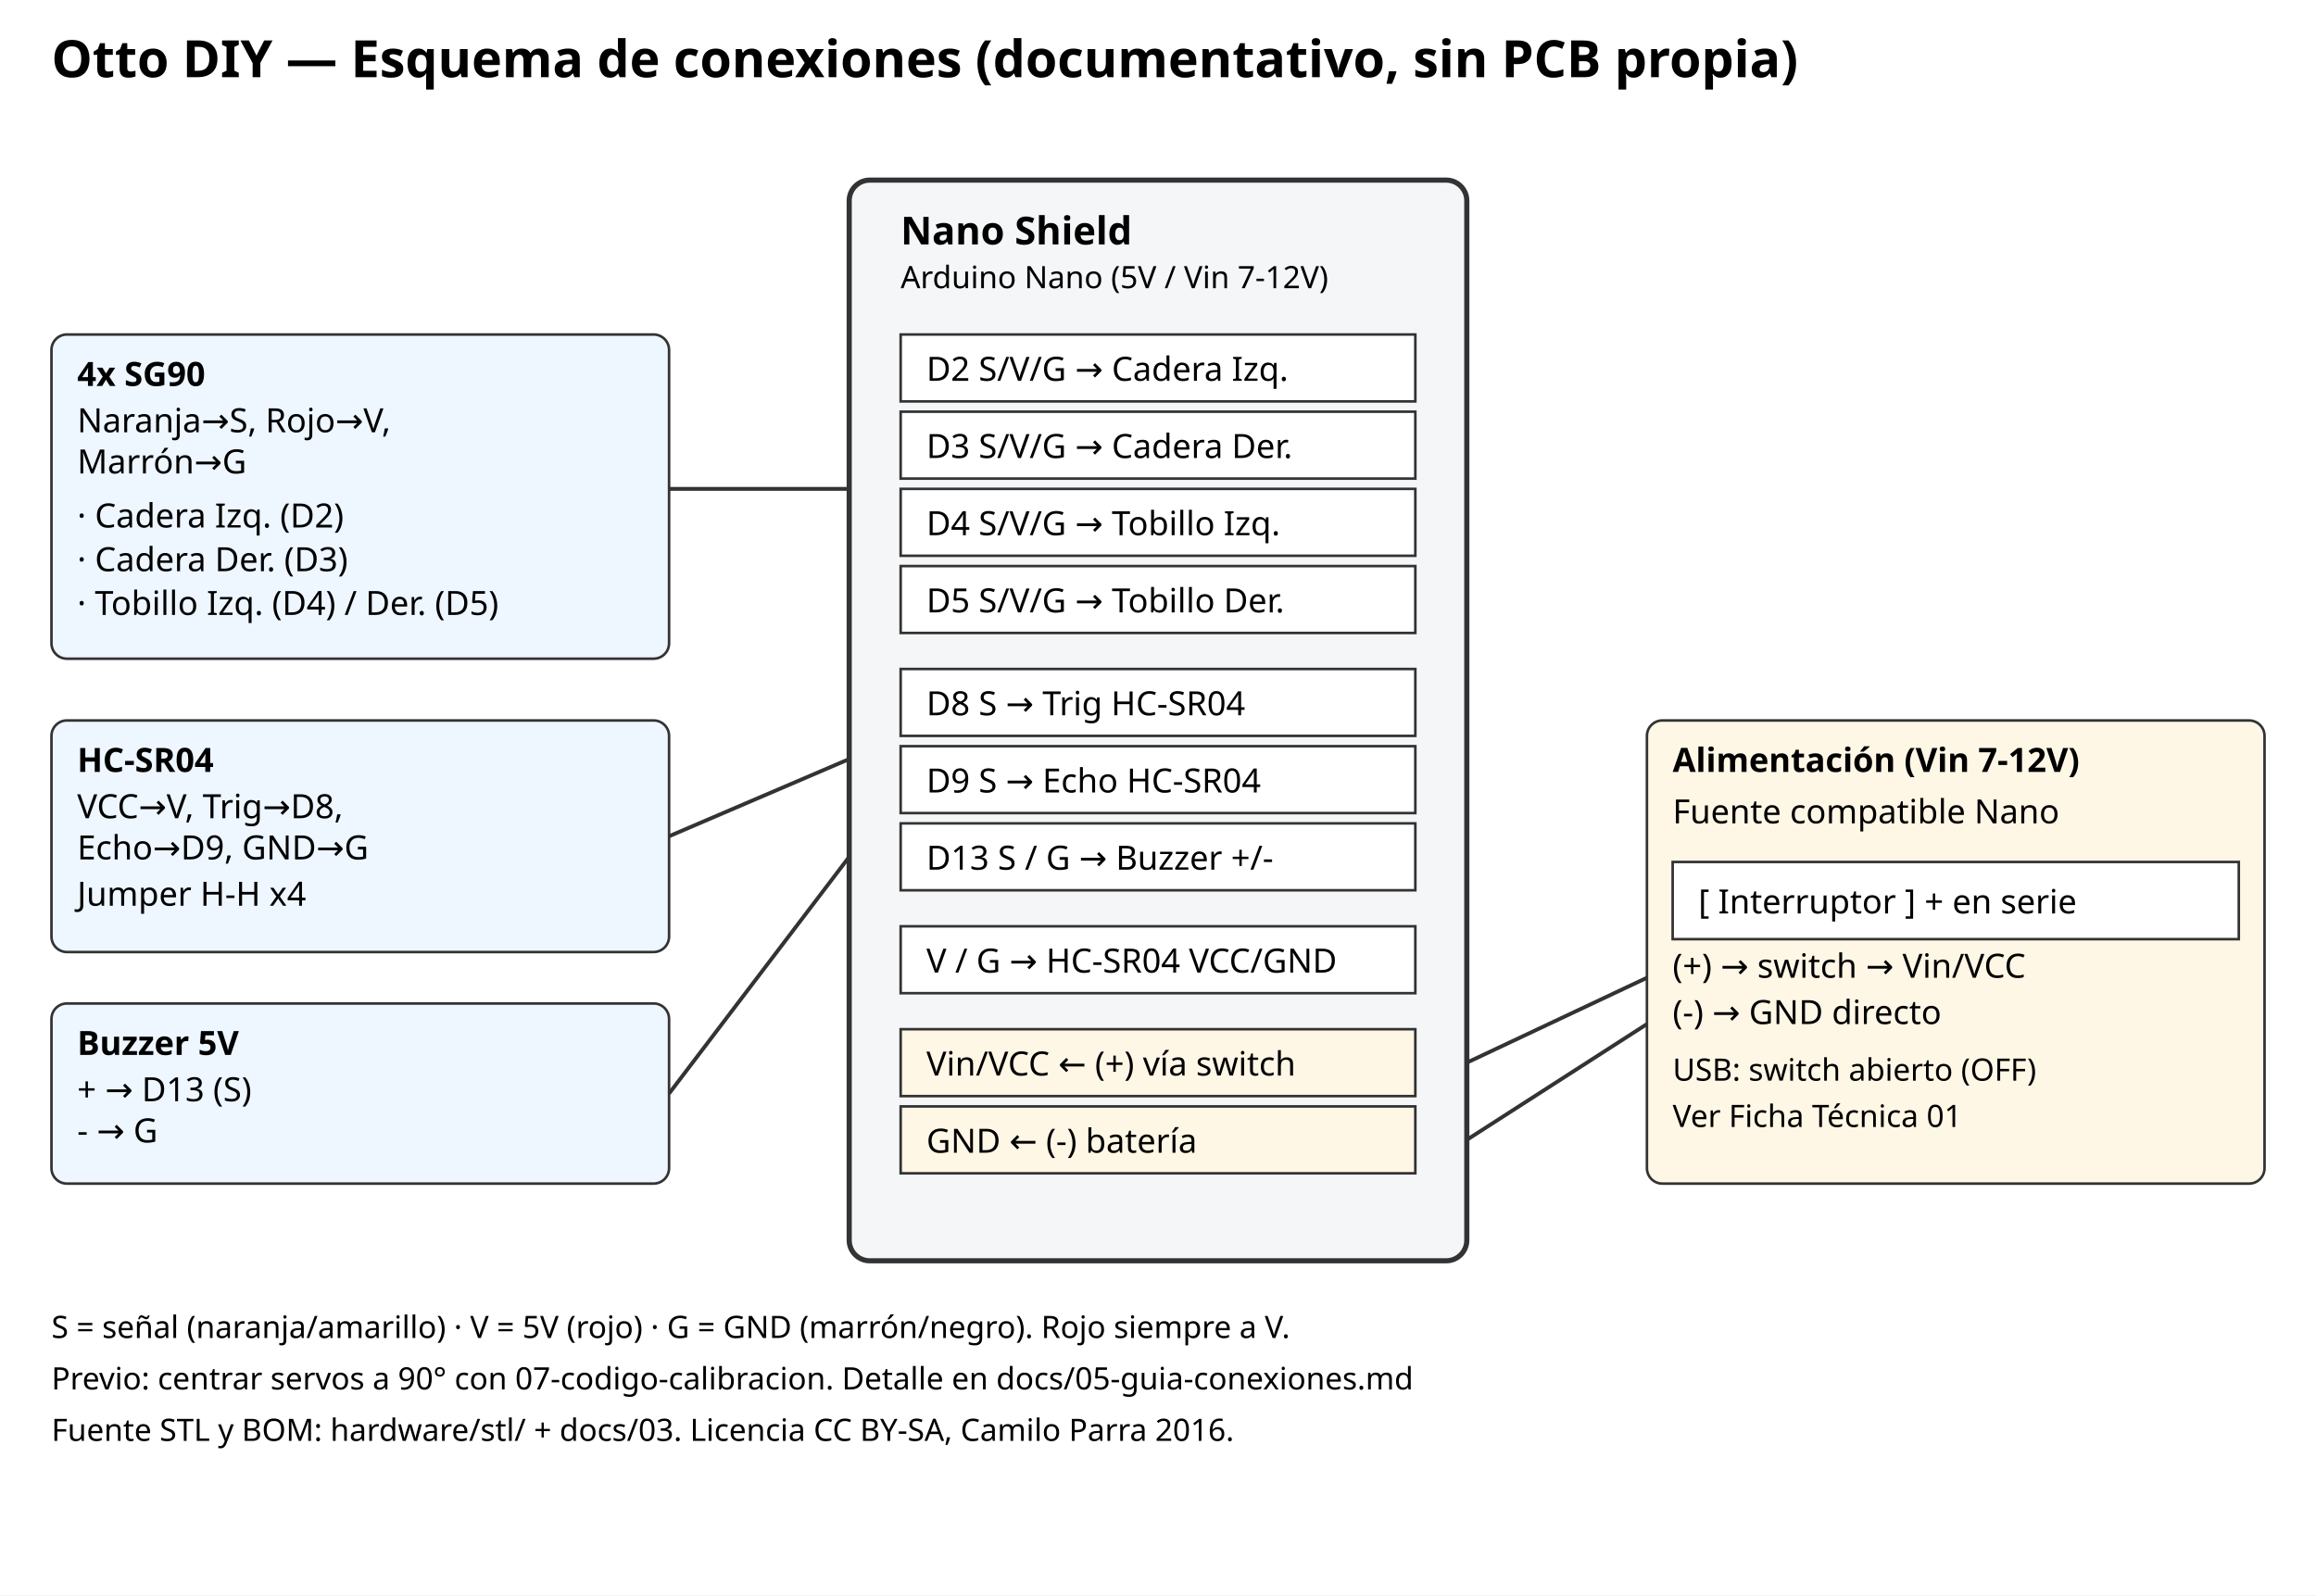
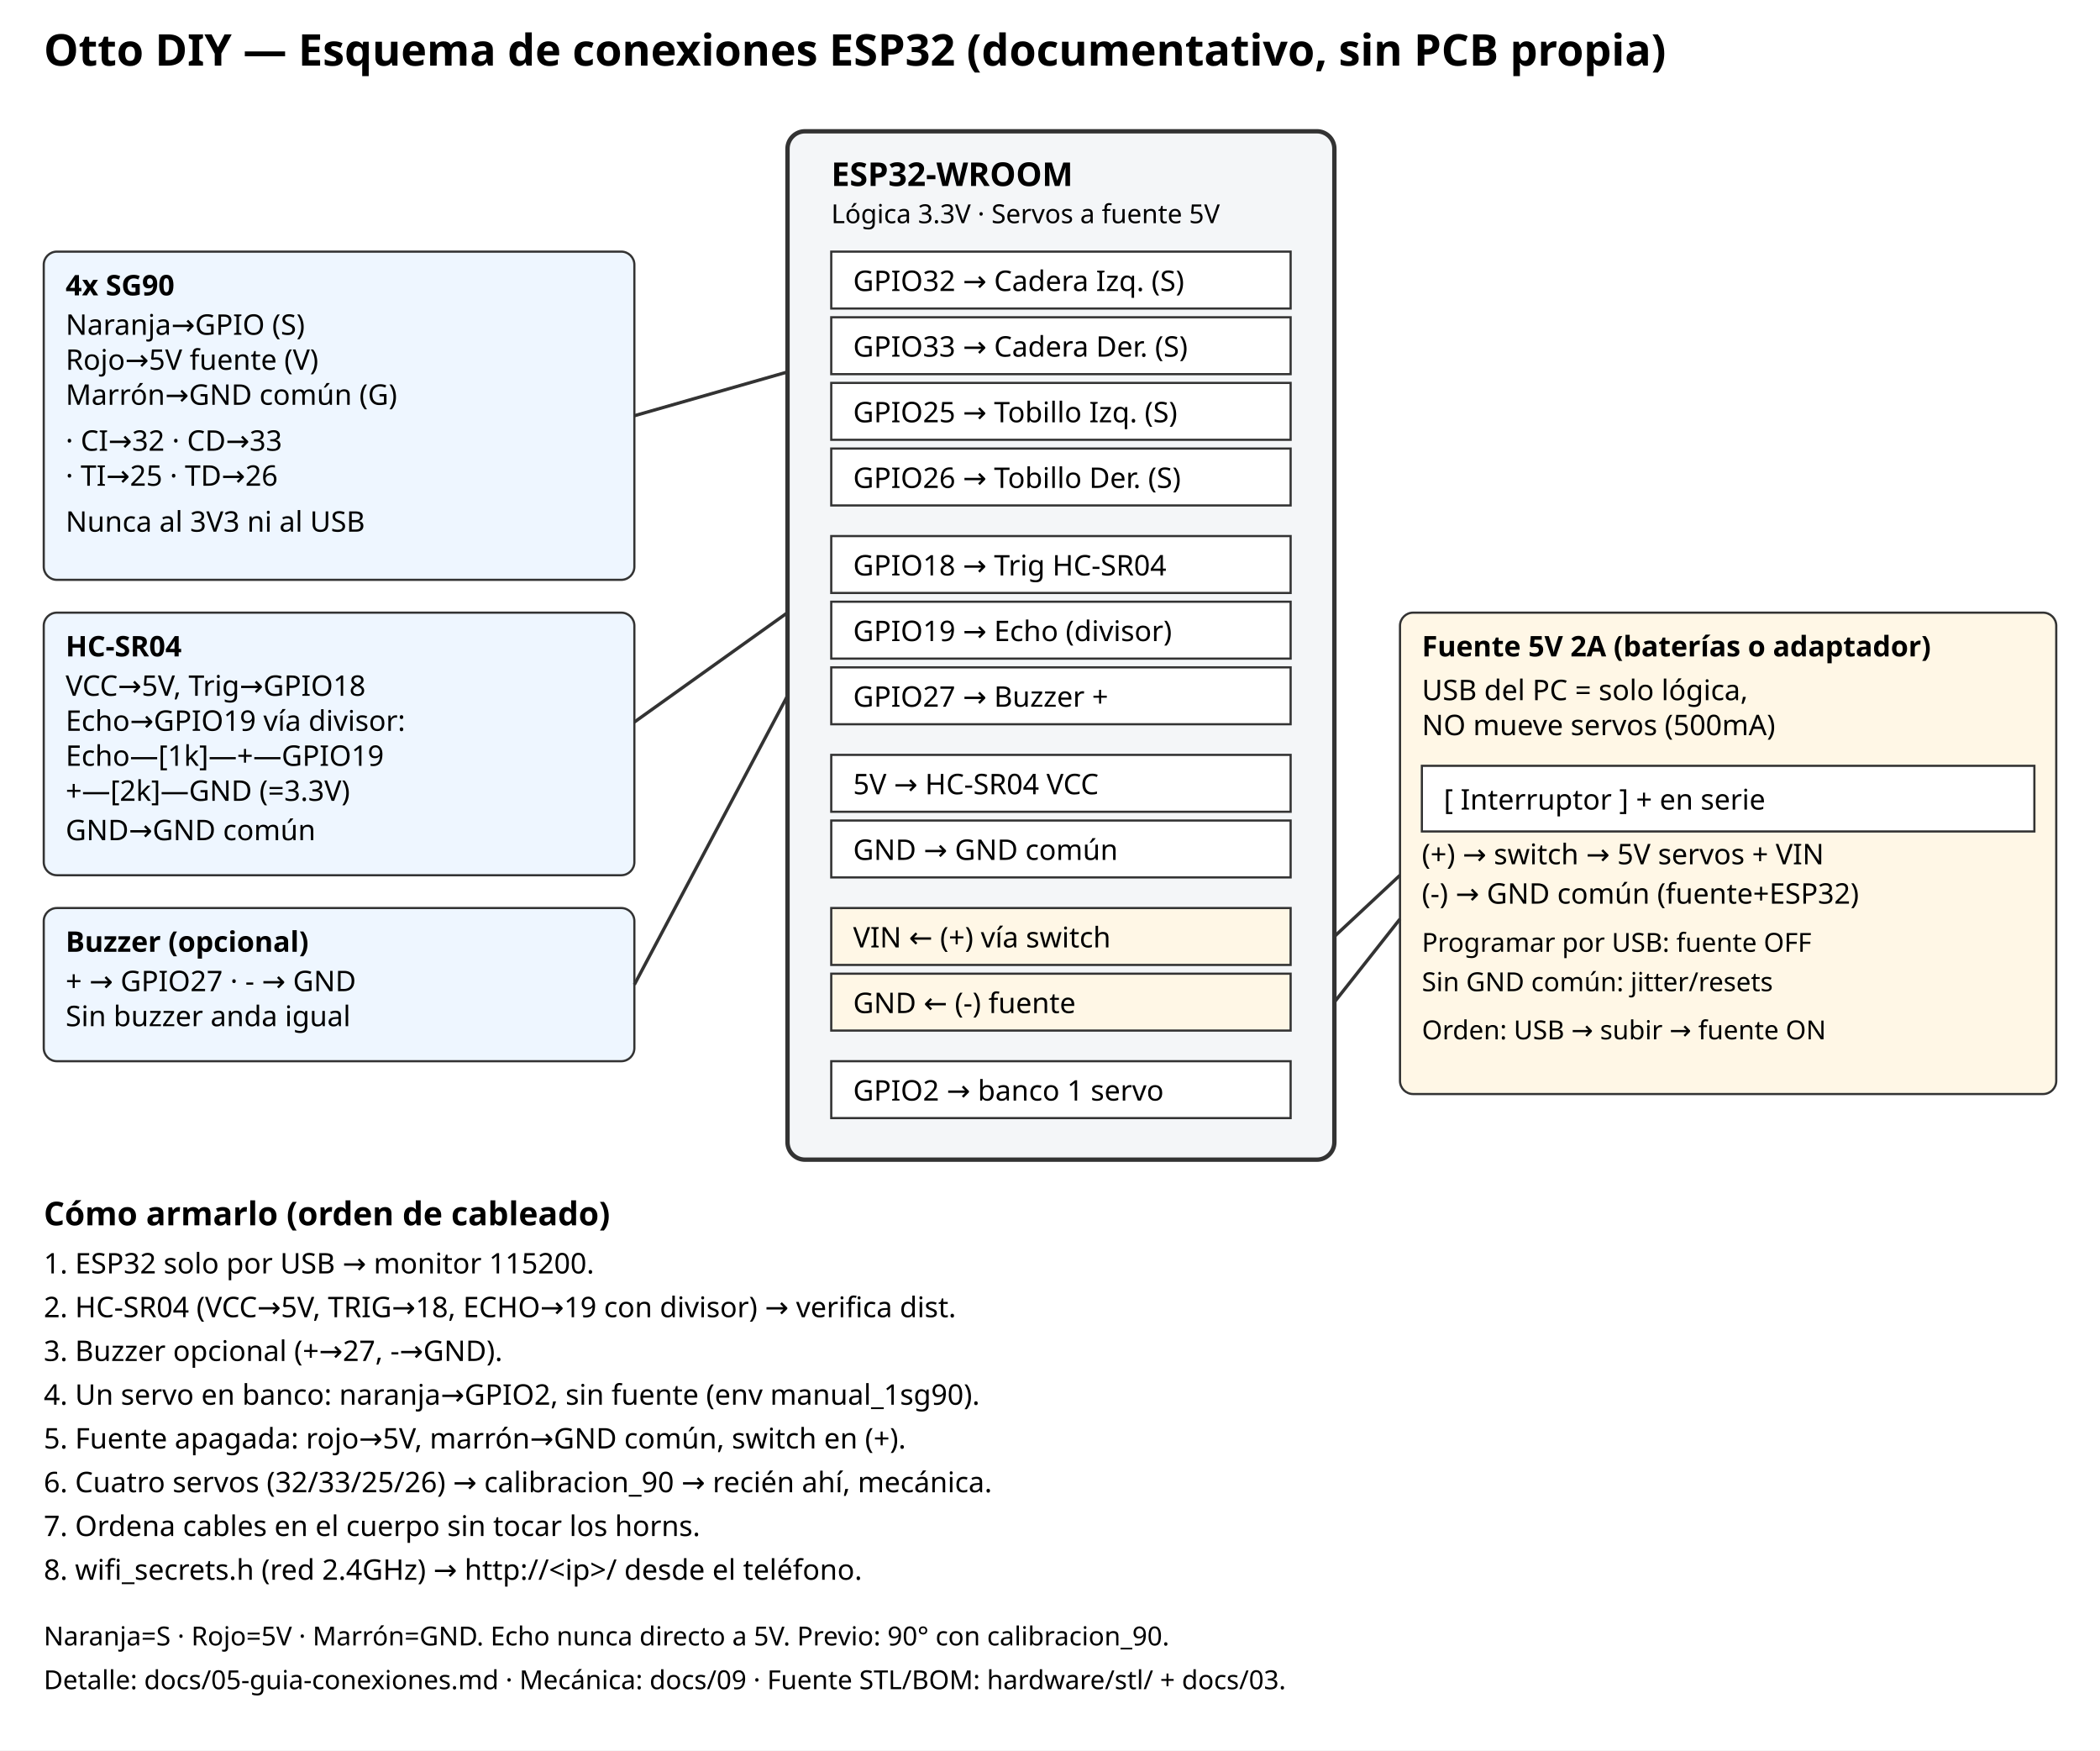
- <svg xmlns="http://www.w3.org/2000/svg" width="900" height="620" font-family="sans-serif">
-   <rect x="0" y="0" width="900" height="620" fill="#ffffff" />
-   <text x="20" y="30" font-size="20" font-weight="bold">Otto DIY — Esquema de conexiones (documentativo, sin PCB propia)</text>
-   <rect x="330" y="70" width="240" height="420" fill="#f4f6f8" stroke="#333" stroke-width="2" rx="8" />
-   <text x="350" y="95" font-size="15" font-weight="bold">Nano Shield</text>
-   <text x="350" y="112" font-size="12">Arduino Nano (5V / Vin 7-12V)</text>
+ <svg xmlns="http://www.w3.org/2000/svg" width="960" height="800" font-family="sans-serif">
+   <rect x="0" y="0" width="960" height="800" fill="#ffffff" />
+   <text x="20" y="30" font-size="20" font-weight="bold">Otto DIY — Esquema de conexiones ESP32 (documentativo, sin PCB propia)</text>
+   <rect x="360" y="60" width="250" height="470" fill="#f4f6f8" stroke="#333" stroke-width="2" rx="8" />
+   <text x="380" y="85" font-size="15" font-weight="bold">ESP32-WROOM</text>
+   <text x="380" y="102" font-size="12">Lógica 3.3V · Servos a fuente 5V</text>
  <g font-size="13">
-     <rect x="350" y="130" width="200" height="26" fill="#fff" stroke="#333" />
-     <text x="360" y="148">D2 S/V/G → Cadera Izq.</text>
-     <rect x="350" y="160" width="200" height="26" fill="#fff" stroke="#333" />
-     <text x="360" y="178">D3 S/V/G → Cadera Der.</text>
-     <rect x="350" y="190" width="200" height="26" fill="#fff" stroke="#333" />
-     <text x="360" y="208">D4 S/V/G → Tobillo Izq.</text>
-     <rect x="350" y="220" width="200" height="26" fill="#fff" stroke="#333" />
-     <text x="360" y="238">D5 S/V/G → Tobillo Der.</text>
-     <rect x="350" y="260" width="200" height="26" fill="#fff" stroke="#333" />
-     <text x="360" y="278">D8 S → Trig HC-SR04</text>
-     <rect x="350" y="290" width="200" height="26" fill="#fff" stroke="#333" />
-     <text x="360" y="308">D9 S → Echo HC-SR04</text>
-     <rect x="350" y="320" width="200" height="26" fill="#fff" stroke="#333" />
-     <text x="360" y="338">D13 S / G → Buzzer +/-</text>
-     <rect x="350" y="360" width="200" height="26" fill="#fff" stroke="#333" />
-     <text x="360" y="378">V / G → HC-SR04 VCC/GND</text>
-     <rect x="350" y="400" width="200" height="26" fill="#fff7e6" stroke="#333" />
-     <text x="360" y="418">Vin/VCC ← (+) vía switch</text>
-     <rect x="350" y="430" width="200" height="26" fill="#fff7e6" stroke="#333" />
-     <text x="360" y="448">GND ← (-) batería</text>
+     <rect x="380" y="115" width="210" height="26" fill="#fff" stroke="#333" />
+     <text x="390" y="133">GPIO32 → Cadera Izq. (S)</text>
+     <rect x="380" y="145" width="210" height="26" fill="#fff" stroke="#333" />
+     <text x="390" y="163">GPIO33 → Cadera Der. (S)</text>
+     <rect x="380" y="175" width="210" height="26" fill="#fff" stroke="#333" />
+     <text x="390" y="193">GPIO25 → Tobillo Izq. (S)</text>
+     <rect x="380" y="205" width="210" height="26" fill="#fff" stroke="#333" />
+     <text x="390" y="223">GPIO26 → Tobillo Der. (S)</text>
+     <rect x="380" y="245" width="210" height="26" fill="#fff" stroke="#333" />
+     <text x="390" y="263">GPIO18 → Trig HC-SR04</text>
+     <rect x="380" y="275" width="210" height="26" fill="#fff" stroke="#333" />
+     <text x="390" y="293">GPIO19 → Echo (divisor)</text>
+     <rect x="380" y="305" width="210" height="26" fill="#fff" stroke="#333" />
+     <text x="390" y="323">GPIO27 → Buzzer +</text>
+     <rect x="380" y="345" width="210" height="26" fill="#fff" stroke="#333" />
+     <text x="390" y="363">5V → HC-SR04 VCC</text>
+     <rect x="380" y="375" width="210" height="26" fill="#fff" stroke="#333" />
+     <text x="390" y="393">GND → GND común</text>
+     <rect x="380" y="415" width="210" height="26" fill="#fff7e6" stroke="#333" />
+     <text x="390" y="433">VIN ← (+) vía switch</text>
+     <rect x="380" y="445" width="210" height="26" fill="#fff7e6" stroke="#333" />
+     <text x="390" y="463">GND ← (-) fuente</text>
+     <rect x="380" y="485" width="210" height="26" fill="#fff" stroke="#333" />
+     <text x="390" y="503">GPIO2 → banco 1 servo</text>
  </g>
  <g font-size="13">
-     <rect x="20" y="130" width="240" height="126" fill="#eef6ff" stroke="#333" rx="6" />
-     <text x="30" y="150" font-weight="bold">4x SG90</text>
-     <text x="30" y="168">Naranja→S, Rojo→V,</text>
-     <text x="30" y="184">Marrón→G</text>
-     <text x="30" y="205">· Cadera Izq. (D2)</text>
-     <text x="30" y="222">· Cadera Der. (D3)</text>
-     <text x="30" y="239">· Tobillo Izq. (D4) / Der. (D5)</text>
+     <rect x="20" y="115" width="270" height="150" fill="#eef6ff" stroke="#333" rx="6" />
+     <text x="30" y="135" font-weight="bold">4x SG90</text>
+     <text x="30" y="153">Naranja→GPIO (S)</text>
+     <text x="30" y="169">Rojo→5V fuente (V)</text>
+     <text x="30" y="185">Marrón→GND común (G)</text>
+     <text x="30" y="206">· CI→32 · CD→33</text>
+     <text x="30" y="222">· TI→25 · TD→26</text>
+     <text x="30" y="243">Nunca al 3V3 ni al USB</text>
  </g>
-   <rect x="20" y="280" width="240" height="90" fill="#eef6ff" stroke="#333" rx="6" />
+   <rect x="20" y="280" width="270" height="120" fill="#eef6ff" stroke="#333" rx="6" />
  <text x="30" y="300" font-size="13" font-weight="bold">HC-SR04</text>
-   <text x="30" y="318" font-size="13">VCC→V, Trig→D8,</text>
-   <text x="30" y="334" font-size="13">Echo→D9, GND→G</text>
-   <text x="30" y="352" font-size="13">Jumper H-H x4</text>
-   <rect x="20" y="390" width="240" height="70" fill="#eef6ff" stroke="#333" rx="6" />
-   <text x="30" y="410" font-size="13" font-weight="bold">Buzzer 5V</text>
-   <text x="30" y="428" font-size="13">+ → D13 (S)</text>
-   <text x="30" y="444" font-size="13">- → G</text>
-   <rect x="640" y="280" width="240" height="180" fill="#fff7e6" stroke="#333" rx="6" />
-   <text x="650" y="300" font-size="13" font-weight="bold">Alimentación (Vin 7-12V)</text>
-   <text x="650" y="320" font-size="13">Fuente compatible Nano</text>
-   <rect x="650" y="335" width="220" height="30" fill="#fff" stroke="#333" />
-   <text x="660" y="355" font-size="13">[ Interruptor ] + en serie</text>
-   <text x="650" y="380" font-size="13">(+) → switch → Vin/VCC</text>
-   <text x="650" y="398" font-size="13">(-) → GND directo</text>
-   <text x="650" y="420" font-size="12">USB: switch abierto (OFF)</text>
-   <text x="650" y="438" font-size="12">Ver Ficha Técnica 01</text>
+   <text x="30" y="318" font-size="13">VCC→5V, Trig→GPIO18</text>
+   <text x="30" y="334" font-size="13">Echo→GPIO19 vía divisor:</text>
+   <text x="30" y="350" font-size="13">Echo—[1k]—+—GPIO19</text>
+   <text x="30" y="366" font-size="13">+—[2k]—GND (=3.3V)</text>
+   <text x="30" y="384" font-size="13">GND→GND común</text>
+   <rect x="20" y="415" width="270" height="70" fill="#eef6ff" stroke="#333" rx="6" />
+   <text x="30" y="435" font-size="13" font-weight="bold">Buzzer (opcional)</text>
+   <text x="30" y="453" font-size="13">+ → GPIO27 · - → GND</text>
+   <text x="30" y="469" font-size="13">Sin buzzer anda igual</text>
+   <rect x="640" y="280" width="300" height="220" fill="#fff7e6" stroke="#333" rx="6" />
+   <text x="650" y="300" font-size="13" font-weight="bold">Fuente 5V 2A (baterías o adaptador)</text>
+   <text x="650" y="320" font-size="13">USB del PC = solo lógica,</text>
+   <text x="650" y="336" font-size="13">NO mueve servos (500mA)</text>
+   <rect x="650" y="350" width="280" height="30" fill="#fff" stroke="#333" />
+   <text x="660" y="370" font-size="13">[ Interruptor ] + en serie</text>
+   <text x="650" y="395" font-size="13">(+) → switch → 5V servos + VIN</text>
+   <text x="650" y="413" font-size="13">(-) → GND común (fuente+ESP32)</text>
+   <text x="650" y="435" font-size="12">Programar por USB: fuente OFF</text>
+   <text x="650" y="453" font-size="12">Sin GND común: jitter/resets</text>
+   <text x="650" y="475" font-size="12">Orden: USB → subir → fuente ON</text>
  <g stroke="#333" stroke-width="1.5">
-     <line x1="260" y1="190" x2="330" y2="190" />
-     <line x1="260" y1="325" x2="330" y2="295" />
-     <line x1="260" y1="425" x2="330" y2="333" />
-     <line x1="570" y1="413" x2="640" y2="380" />
-     <line x1="570" y1="443" x2="640" y2="398" />
+     <line x1="290" y1="190" x2="360" y2="170" />
+     <line x1="290" y1="330" x2="360" y2="280" />
+     <line x1="290" y1="450" x2="360" y2="318" />
+     <line x1="610" y1="428" x2="640" y2="400" />
+     <line x1="610" y1="458" x2="640" y2="420" />
  </g>
-   <text x="20" y="520" font-size="12">S = señal (naranja/amarillo) · V = 5V (rojo) · G = GND (marrón/negro). Rojo siempre a V.</text>
-   <text x="20" y="540" font-size="12">Previo: centrar servos a 90° con 07-codigo-calibracion. Detalle en docs/05-guia-conexiones.md</text>
-   <text x="20" y="560" font-size="12">Fuente STL y BOM: hardware/stl/ + docs/03. Licencia CC BY-SA, Camilo Parra 2016.</text>
+   <text x="20" y="560" font-size="15" font-weight="bold">Cómo armarlo (orden de cableado)</text>
+   <g font-size="13">
+     <text x="20" y="582">1. ESP32 solo por USB → monitor 115200.</text>
+     <text x="20" y="602">2. HC-SR04 (VCC→5V, TRIG→18, ECHO→19 con divisor) → verifica dist.</text>
+     <text x="20" y="622">3. Buzzer opcional (+→27, -→GND).</text>
+     <text x="20" y="642">4. Un servo en banco: naranja→GPIO2, sin fuente (env manual_1sg90).</text>
+     <text x="20" y="662">5. Fuente apagada: rojo→5V, marrón→GND común, switch en (+).</text>
+     <text x="20" y="682">6. Cuatro servos (32/33/25/26) → calibracion_90 → recién ahí, mecánica.</text>
+     <text x="20" y="702">7. Ordena cables en el cuerpo sin tocar los horns.</text>
+     <text x="20" y="722">8. wifi_secrets.h (red 2.4GHz) → http://&lt;ip&gt;/ desde el teléfono.</text>
+   </g>
+   <text x="20" y="752" font-size="12">Naranja=S · Rojo=5V · Marrón=GND. Echo nunca directo a 5V. Previo: 90° con calibracion_90.</text>
+   <text x="20" y="772" font-size="12">Detalle: docs/05-guia-conexiones.md · Mecánica: docs/09 · Fuente STL/BOM: hardware/stl/ + docs/03.</text>
</svg>
